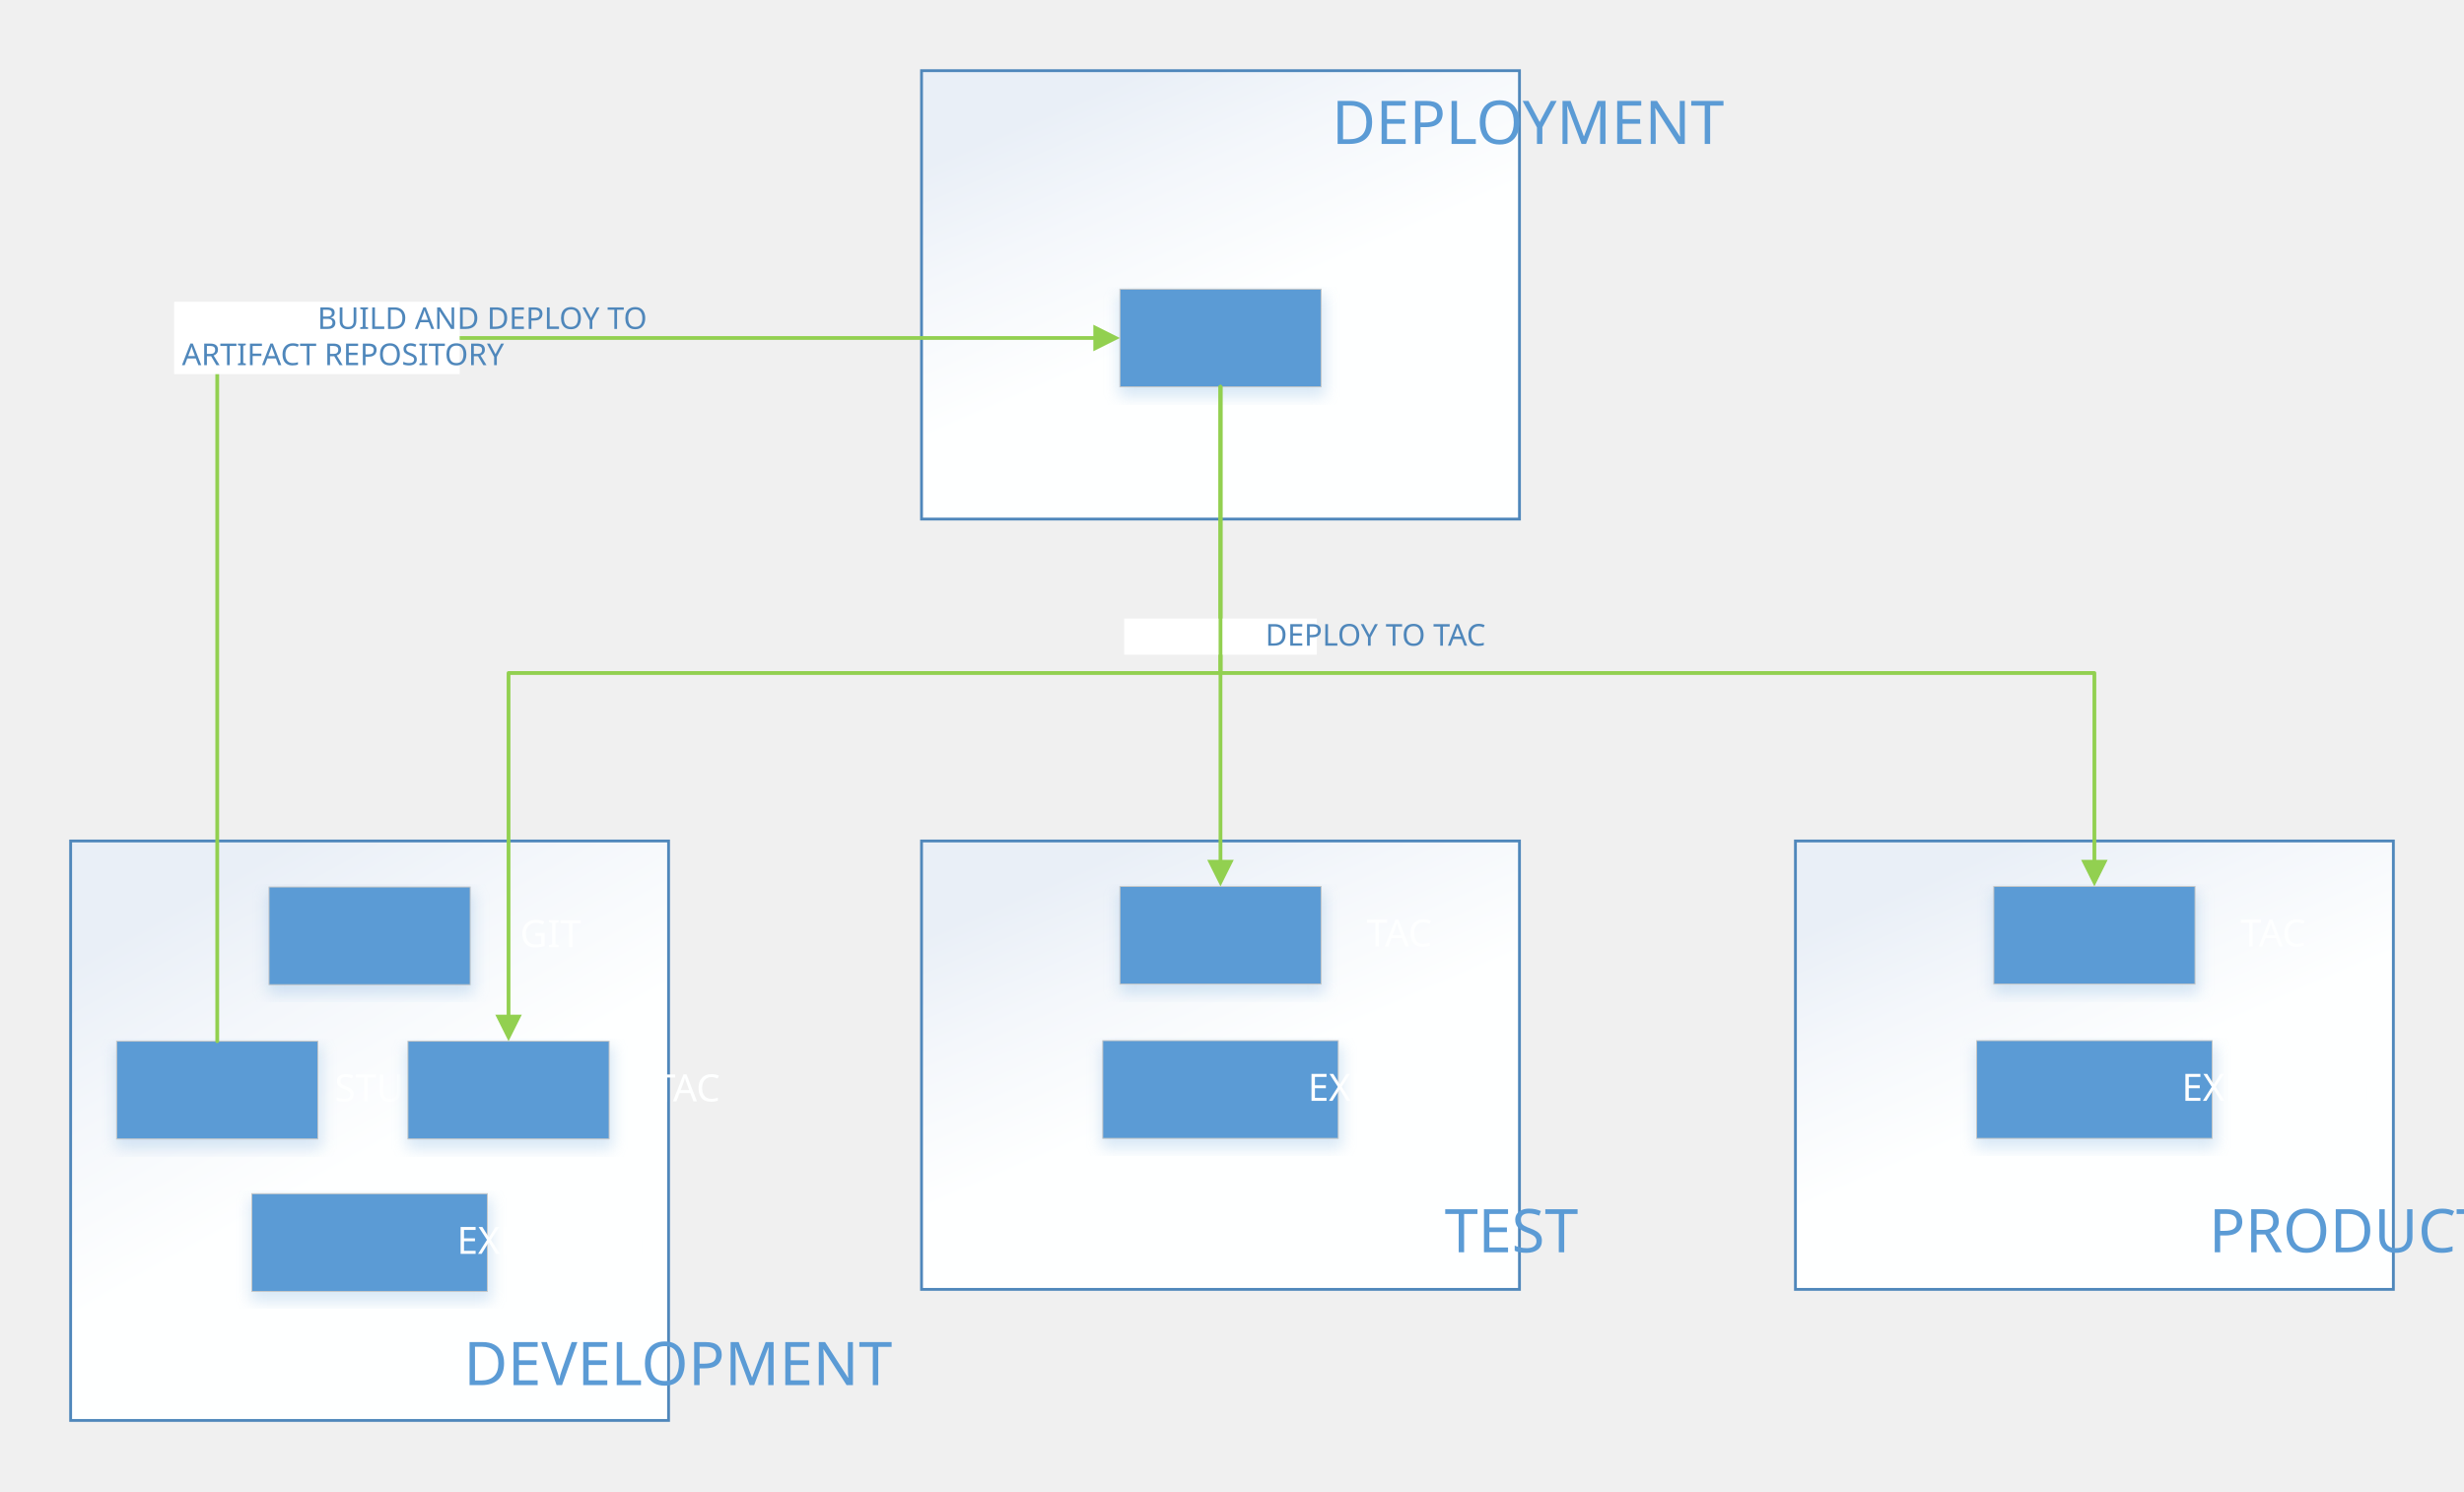
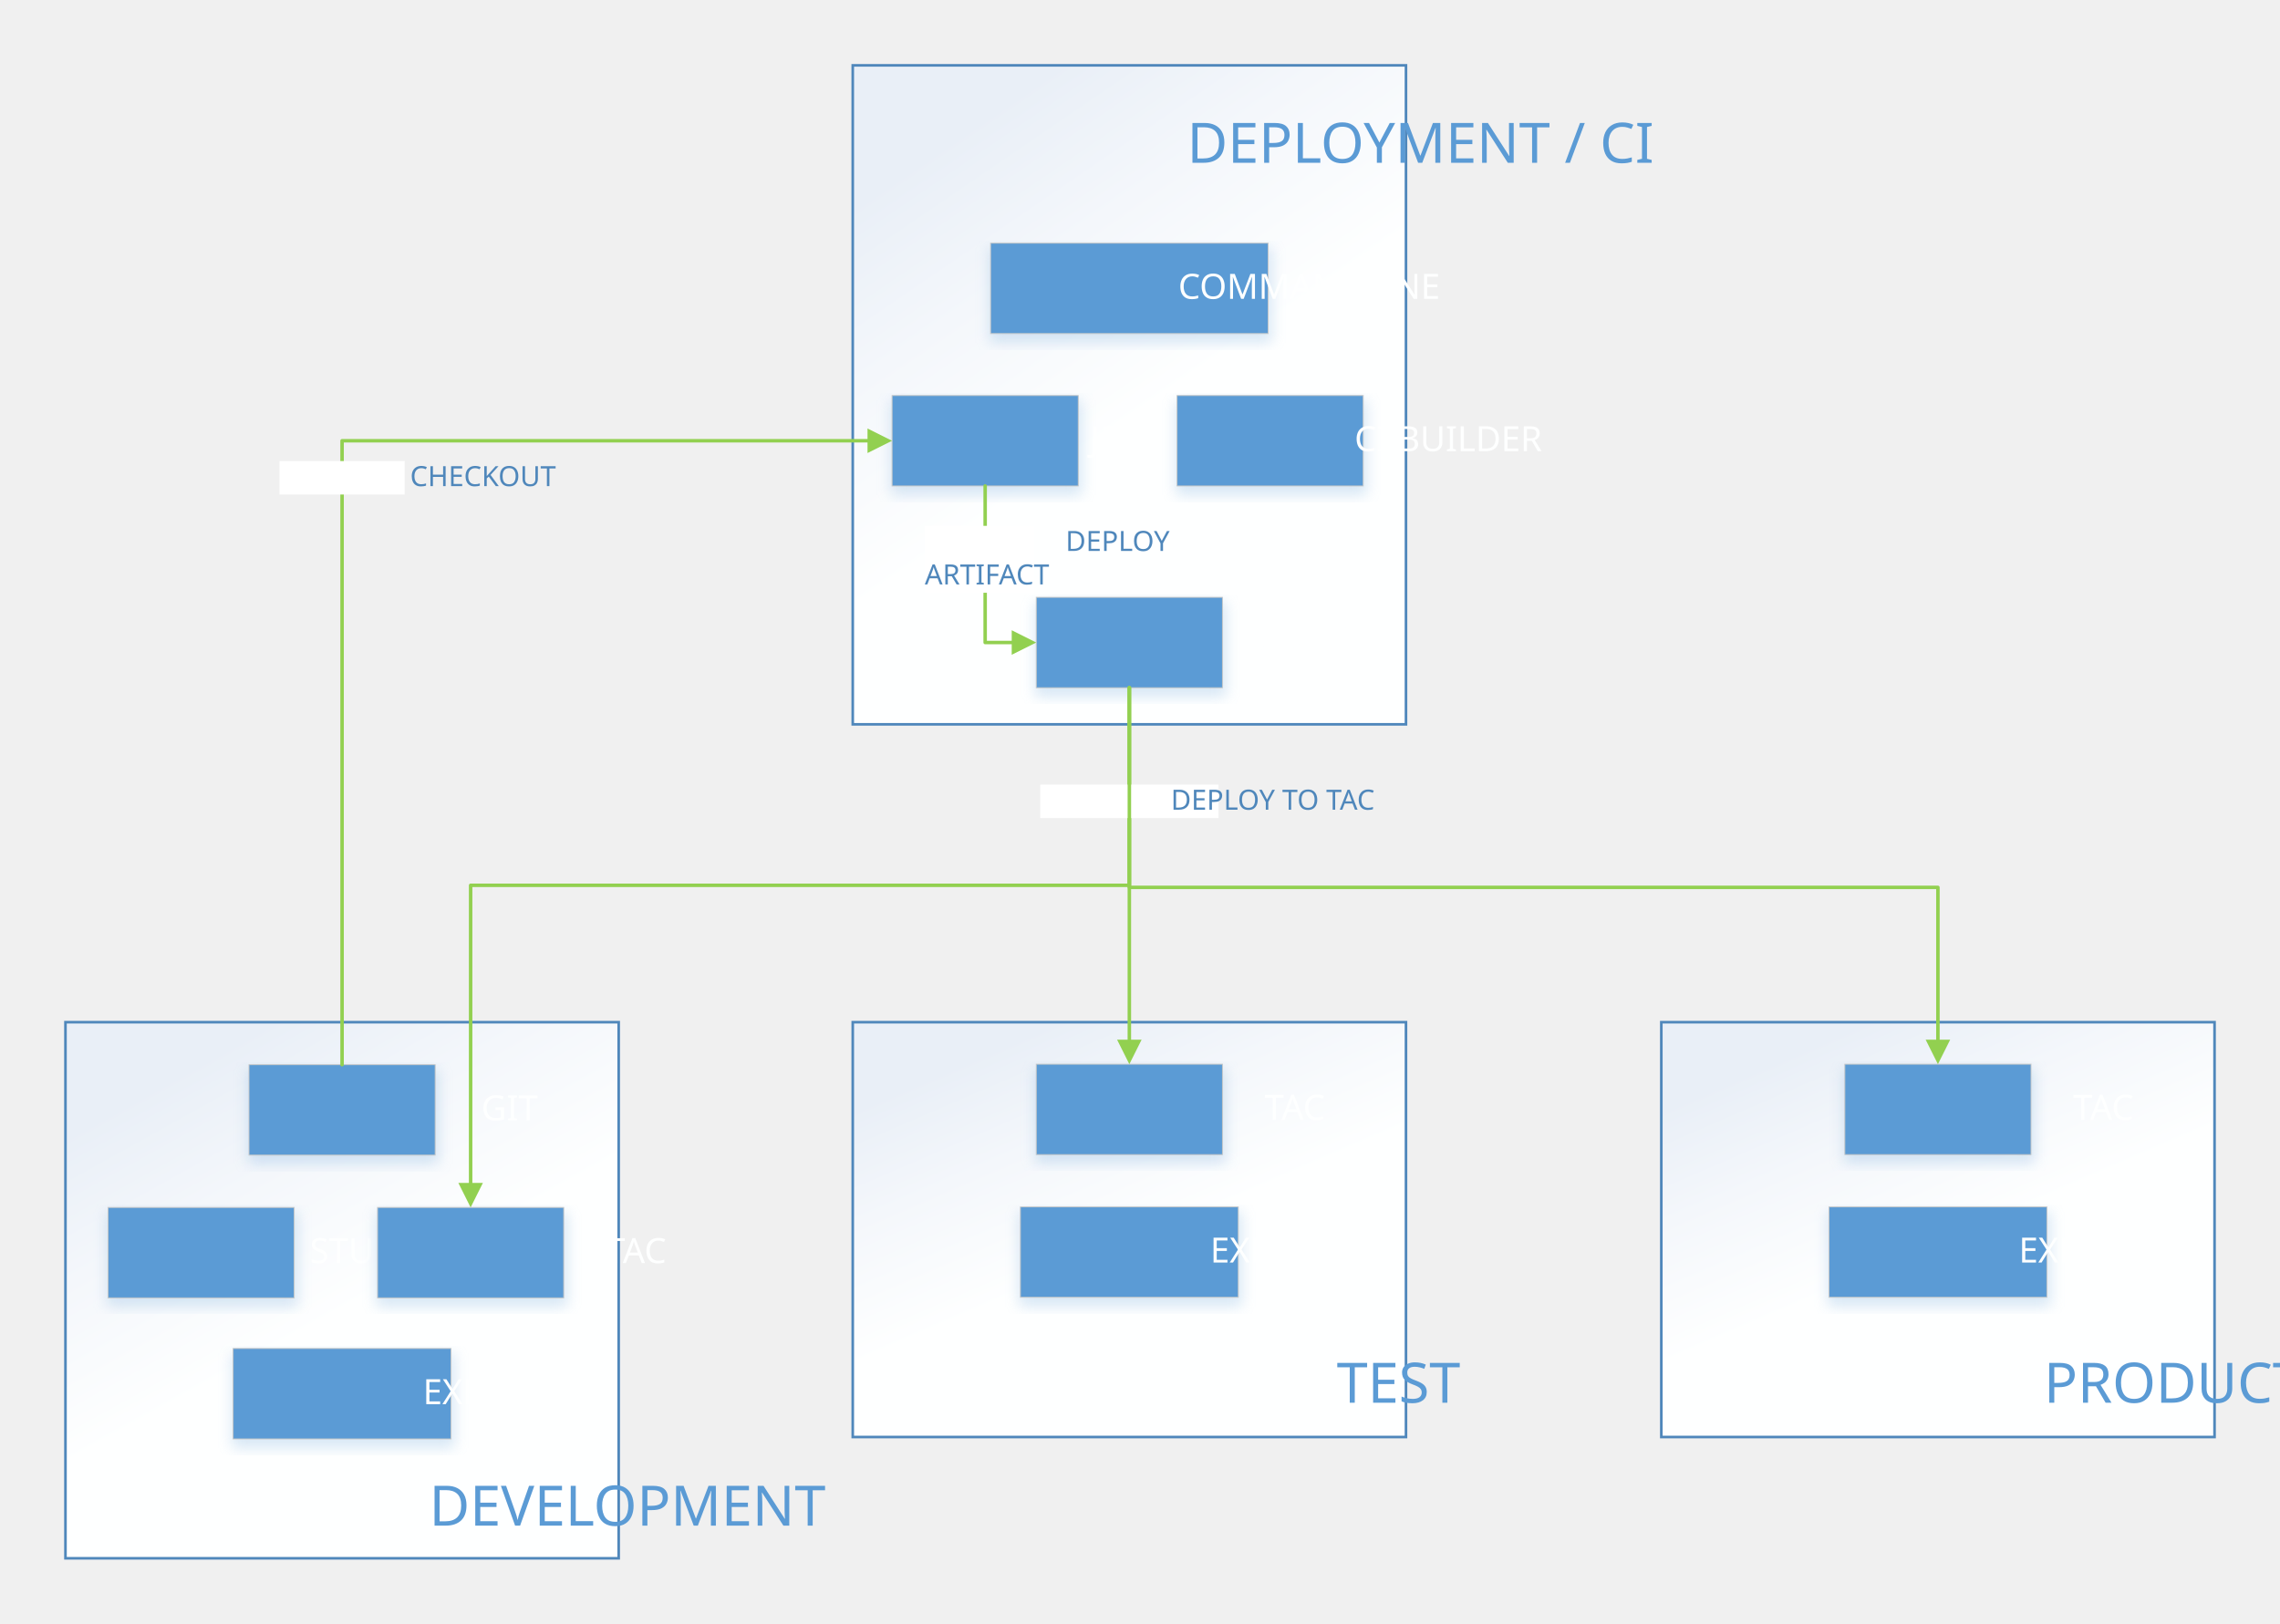
- <svg xmlns="http://www.w3.org/2000/svg" xmlns:ns1="http://schemas.microsoft.com/visio/2003/SVGExtensions/" xmlns:xlink="http://www.w3.org/1999/xlink" width="9.084in" height="5.498in" viewBox="0 0 654.035 395.823" xml:space="preserve" color-interpolation-filters="sRGB" class="st14">
+ <svg xmlns="http://www.w3.org/2000/svg" xmlns:ns1="http://schemas.microsoft.com/visio/2003/SVGExtensions/" xmlns:xlink="http://www.w3.org/1999/xlink" width="9.084in" height="6.47in" viewBox="0 0 654.035 465.872" xml:space="preserve" color-interpolation-filters="sRGB" class="st14">
  <ns1:documentProperties ns1:langID="1033" ns1:metric="true" ns1:viewMarkup="false">
    <ns1:userDefs>
      <ns1:ud ns1:nameU="msvSubprocessMaster" ns1:prompt="" ns1:val="VT4(Rectangle)" />
      <ns1:ud ns1:nameU="msvNoAutoConnect" ns1:val="VT0(1):26" />
    </ns1:userDefs>
  </ns1:documentProperties>
  <style type="text/css">
	
		.st1 {fill:url(#grad0-4);stroke:#4f87bb;stroke-width:0.75}
		.st2 {fill:none;stroke:none;stroke-width:0.25}
		.st3 {fill:#5b9bd5;font-family:Calibri;font-size:1.333em}
		.st4 {visibility:visible}
		.st5 {fill:#5b9bd5;fill-opacity:0.22;filter:url(#filter_2);stroke:#5b9bd5;stroke-opacity:0.22}
		.st6 {fill:#5b9bd5;stroke:#c7c8c8;stroke-width:0.25}
		.st7 {fill:#feffff;font-family:Calibri;font-size:0.833em}
		.st8 {marker-end:url(#mrkr4-67);stroke:#92d050;stroke-linecap:round;stroke-linejoin:round;stroke-width:1}
		.st9 {fill:#92d050;fill-opacity:1;stroke:#92d050;stroke-opacity:1;stroke-width:0.284}
- 		.st10 {fill:#ffffff;stroke:none;stroke-linecap:butt;stroke-width:7.2}
+ 		.st10 {fill:#ffffff;stroke:none;stroke-linecap:butt}
		.st11 {fill:#4f87bb;font-family:Calibri;font-size:0.667em}
- 		.st12 {font-size:1em}
- 		.st13 {fill:#ffffff;stroke:none;stroke-linecap:butt}
+ 		.st12 {fill:#ffffff;stroke:none;stroke-linecap:butt;stroke-width:7.2}
+ 		.st13 {font-size:1em}
		.st14 {fill:none;fill-rule:evenodd;font-size:12px;overflow:visible;stroke-linecap:square;stroke-miterlimit:3}
	
	</style>
  <defs id="Patterns_And_Gradients">
    <linearGradient id="grad0-4" x1="0" y1="0" x2="1" y2="0" gradientTransform="rotate(60 0.5 0.5)">
      <stop offset="0" stop-color="#e9eff7" stop-opacity="1" />
      <stop offset="0.24" stop-color="#f4f7fb" stop-opacity="1" />
      <stop offset="0.54" stop-color="#feffff" stop-opacity="1" />
    </linearGradient>
  </defs>
  <defs id="Markers">
    <g id="lend4">
      <path d="M 2 1 L 0 0 L 2 -1 L 2 1 " style="stroke:none" />
    </g>
    <marker id="mrkr4-67" class="st9" ns1:arrowType="4" ns1:arrowSize="2" ns1:setback="7.04" refX="-7.04" orient="auto" markerUnits="strokeWidth" overflow="visible">
      <use xlink:href="#lend4" transform="scale(-3.52,-3.52) " />
    </marker>
  </defs>
  <defs id="Filters">
    <filter id="filter_2">
      <feGaussianBlur stdDeviation="2" />
    </filter>
  </defs>
-   <g ns1:mID="0" ns1:index="1" ns1:groupContext="foregroundPage">
+   <g ns1:mID="4" ns1:index="2" ns1:groupContext="foregroundPage">
    <ns1:userDefs>
      <ns1:ud ns1:nameU="msvThemeOrder" ns1:val="VT0(0):26" />
    </ns1:userDefs>
    <ns1:pageProperties ns1:drawingScale="0.0393701" ns1:pageScale="0.0393701" ns1:drawingUnits="24" ns1:shadowOffsetX="8.50394" ns1:shadowOffsetY="-8.50394" />
    <ns1:layer ns1:name="Connector" ns1:index="0" />
    <g id="shape1-1" ns1:mID="1" ns1:groupContext="shape" transform="translate(18.75,-18.75)">
      <ns1:userDefs>
        <ns1:ud ns1:nameU="visVersion" ns1:val="VT0(15):26" />
      </ns1:userDefs>
-       <rect x="0" y="241.994" width="158.712" height="153.829" class="st1" />
+       <rect x="0" y="312.043" width="158.712" height="153.829" class="st1" />
    </g>
    <g id="shape2-5" ns1:mID="2" ns1:groupContext="shape" transform="translate(44.1495,-18.2729)">
      <ns1:textBlock ns1:margins="rect(4,4,4,4)" ns1:tabSpace="42.5197" />
-       <ns1:textRect cx="53.956" cy="381.173" width="107.92" height="29.301" />
-       <rect x="0" y="366.522" width="107.913" height="29.301" class="st2" />
-       <text x="4.08" y="385.97" class="st3" ns1:langID="2057">
+       <ns1:textRect cx="53.956" cy="451.221" width="107.92" height="29.301" />
+       <rect x="0" y="436.571" width="107.913" height="29.301" class="st2" />
+       <text x="4.08" y="456.02" class="st3" ns1:langID="2057">
        <ns1:paragraph ns1:horizAlign="1" />
        <ns1:tabList />DEVELOPMENT</text>
    </g>
-     <g id="shape9-8" ns1:mID="9" ns1:groupContext="shape" transform="translate(30.9586,-93.4769)">
-       <ns1:userDefs>
-         <ns1:ud ns1:nameU="visVersion" ns1:val="VT0(15):26" />
-       </ns1:userDefs>
-       <ns1:textBlock ns1:margins="rect(4,4,4,4)" ns1:tabSpace="42.5197" />
-       <ns1:textRect cx="26.706" cy="382.851" width="53.42" height="25.943" />
-       <g id="shadow9-9" ns1:groupContext="shadow" ns1:shadowOffsetX="0.345598" ns1:shadowOffsetY="-1.97279" ns1:shadowType="1" transform="matrix(1,0,0,1,0.345598,1.97279)" class="st4">
-         <rect x="0" y="369.88" width="53.413" height="25.943" class="st5" />
-       </g>
-       <rect x="0" y="369.88" width="53.413" height="25.943" class="st6" />
-       <text x="11.12" y="385.85" class="st7" ns1:langID="2057">
+     <g id="shape3-8" ns1:mID="3" ns1:groupContext="shape" transform="translate(30.9586,-93.4769)">
+       <ns1:userDefs>
+         <ns1:ud ns1:nameU="visVersion" ns1:val="VT0(15):26" />
+       </ns1:userDefs>
+       <ns1:textBlock ns1:margins="rect(4,4,4,4)" ns1:tabSpace="42.5197" />
+       <ns1:textRect cx="26.706" cy="452.9" width="53.42" height="25.943" />
+       <g id="shadow3-9" ns1:groupContext="shadow" ns1:shadowOffsetX="0.345598" ns1:shadowOffsetY="-1.97279" ns1:shadowType="1" transform="matrix(1,0,0,1,0.345598,1.97279)" class="st4">
+         <rect x="0" y="439.928" width="53.413" height="25.943" class="st5" />
+       </g>
+       <rect x="0" y="439.928" width="53.413" height="25.943" class="st6" />
+       <text x="11.12" y="455.9" class="st7" ns1:langID="2057">
        <ns1:paragraph ns1:horizAlign="1" />
        <ns1:tabList />STUDIO</text>
    </g>
-     <g id="shape11-14" ns1:mID="11" ns1:groupContext="shape" transform="translate(108.28,-93.4769)">
-       <ns1:userDefs>
-         <ns1:ud ns1:nameU="visVersion" ns1:val="VT0(15):26" />
-       </ns1:userDefs>
-       <ns1:textBlock ns1:margins="rect(4,4,4,4)" ns1:tabSpace="42.5197" />
-       <ns1:textRect cx="26.706" cy="382.851" width="53.42" height="25.943" />
-       <g id="shadow11-15" ns1:groupContext="shadow" ns1:shadowOffsetX="0.345598" ns1:shadowOffsetY="-1.97279" ns1:shadowType="1" transform="matrix(1,0,0,1,0.345598,1.97279)" class="st4">
-         <rect x="0" y="369.88" width="53.413" height="25.943" class="st5" />
-       </g>
-       <rect x="0" y="369.88" width="53.413" height="25.943" class="st6" />
-       <text x="18.71" y="385.85" class="st7" ns1:langID="2057">
+     <g id="shape4-14" ns1:mID="4" ns1:groupContext="shape" transform="translate(108.28,-93.4769)">
+       <ns1:userDefs>
+         <ns1:ud ns1:nameU="visVersion" ns1:val="VT0(15):26" />
+       </ns1:userDefs>
+       <ns1:textBlock ns1:margins="rect(4,4,4,4)" ns1:tabSpace="42.5197" />
+       <ns1:textRect cx="26.706" cy="452.9" width="53.42" height="25.943" />
+       <g id="shadow4-15" ns1:groupContext="shadow" ns1:shadowOffsetX="0.345598" ns1:shadowOffsetY="-1.97279" ns1:shadowType="1" transform="matrix(1,0,0,1,0.345598,1.97279)" class="st4">
+         <rect x="0" y="439.928" width="53.413" height="25.943" class="st5" />
+       </g>
+       <rect x="0" y="439.928" width="53.413" height="25.943" class="st6" />
+       <text x="18.71" y="455.9" class="st7" ns1:langID="2057">
        <ns1:paragraph ns1:horizAlign="1" />
        <ns1:tabList />TAC</text>
    </g>
-     <g id="shape12-20" ns1:mID="12" ns1:groupContext="shape" transform="translate(71.3997,-134.427)">
-       <ns1:userDefs>
-         <ns1:ud ns1:nameU="visVersion" ns1:val="VT0(15):26" />
-       </ns1:userDefs>
-       <ns1:textBlock ns1:margins="rect(4,4,4,4)" ns1:tabSpace="42.5197" />
-       <ns1:textRect cx="26.706" cy="382.851" width="53.42" height="25.943" />
-       <g id="shadow12-21" ns1:groupContext="shadow" ns1:shadowOffsetX="0.345598" ns1:shadowOffsetY="-1.97279" ns1:shadowType="1" transform="matrix(1,0,0,1,0.345598,1.97279)" class="st4">
-         <rect x="0" y="369.88" width="53.413" height="25.943" class="st5" />
-       </g>
-       <rect x="0" y="369.88" width="53.413" height="25.943" class="st6" />
-       <text x="19.86" y="385.85" class="st7" ns1:langID="2057">
+     <g id="shape5-20" ns1:mID="5" ns1:groupContext="shape" transform="translate(71.3997,-134.427)">
+       <ns1:userDefs>
+         <ns1:ud ns1:nameU="visVersion" ns1:val="VT0(15):26" />
+       </ns1:userDefs>
+       <ns1:textBlock ns1:margins="rect(4,4,4,4)" ns1:tabSpace="42.5197" />
+       <ns1:textRect cx="26.706" cy="452.9" width="53.42" height="25.943" />
+       <g id="shadow5-21" ns1:groupContext="shadow" ns1:shadowOffsetX="0.345598" ns1:shadowOffsetY="-1.97279" ns1:shadowType="1" transform="matrix(1,0,0,1,0.345598,1.97279)" class="st4">
+         <rect x="0" y="439.928" width="53.413" height="25.943" class="st5" />
+       </g>
+       <rect x="0" y="439.928" width="53.413" height="25.943" class="st6" />
+       <text x="19.86" y="455.9" class="st7" ns1:langID="2057">
        <ns1:paragraph ns1:horizAlign="1" />
        <ns1:tabList />GIT</text>
    </g>
-     <g id="shape13-26" ns1:mID="13" ns1:groupContext="shape" transform="translate(244.61,-258.039)">
-       <ns1:userDefs>
-         <ns1:ud ns1:nameU="visVersion" ns1:val="VT0(15):26" />
-       </ns1:userDefs>
-       <rect x="0" y="276.789" width="158.712" height="119.034" class="st1" />
-     </g>
-     <g id="shape14-29" ns1:mID="14" ns1:groupContext="shape" transform="translate(270.009,-347.772)">
-       <ns1:textBlock ns1:margins="rect(4,4,4,4)" ns1:tabSpace="42.5197" />
-       <ns1:textRect cx="53.956" cy="381.173" width="107.92" height="29.301" />
-       <rect x="0" y="366.522" width="107.913" height="29.301" class="st2" />
-       <text x="8.63" y="385.97" class="st3" ns1:langID="2057">
-         <ns1:paragraph ns1:horizAlign="1" />
-         <ns1:tabList />DEPLOYMENT</text>
-     </g>
-     <g id="shape15-32" ns1:mID="15" ns1:groupContext="shape" transform="translate(297.259,-293.139)">
-       <ns1:userDefs>
-         <ns1:ud ns1:nameU="visVersion" ns1:val="VT0(15):26" />
-       </ns1:userDefs>
-       <ns1:textBlock ns1:margins="rect(4,4,4,4)" ns1:tabSpace="42.5197" />
-       <ns1:textRect cx="26.706" cy="382.851" width="53.42" height="25.943" />
-       <g id="shadow15-33" ns1:groupContext="shadow" ns1:shadowOffsetX="0.345598" ns1:shadowOffsetY="-1.97279" ns1:shadowType="1" transform="matrix(1,0,0,1,0.345598,1.97279)" class="st4">
-         <rect x="0" y="369.88" width="53.413" height="25.943" class="st5" />
-       </g>
-       <rect x="0" y="369.88" width="53.413" height="25.943" class="st6" />
-       <text x="12.94" y="385.85" class="st7" ns1:langID="2057">
+     <g id="shape6-26" ns1:mID="6" ns1:groupContext="shape" transform="translate(244.61,-258.039)">
+       <ns1:userDefs>
+         <ns1:ud ns1:nameU="visVersion" ns1:val="VT0(15):26" />
+       </ns1:userDefs>
+       <rect x="0" y="276.789" width="158.712" height="189.083" class="st1" />
+     </g>
+     <g id="shape7-29" ns1:mID="7" ns1:groupContext="shape" transform="translate(257.309,-409.317)">
+       <ns1:textBlock ns1:margins="rect(4,4,4,4)" ns1:tabSpace="42.5197" />
+       <ns1:textRect cx="66.656" cy="451.221" width="133.32" height="29.301" />
+       <rect x="0" y="436.571" width="133.313" height="29.301" class="st2" />
+       <text x="8.34" y="456.02" class="st3" ns1:langID="2057">
+         <ns1:paragraph ns1:horizAlign="1" />
+         <ns1:tabList />DEPLOYMENT / CI</text>
+     </g>
+     <g id="shape8-32" ns1:mID="8" ns1:groupContext="shape" transform="translate(297.259,-268.539)">
+       <ns1:userDefs>
+         <ns1:ud ns1:nameU="visVersion" ns1:val="VT0(15):26" />
+       </ns1:userDefs>
+       <ns1:textBlock ns1:margins="rect(4,4,4,4)" ns1:tabSpace="42.5197" />
+       <ns1:textRect cx="26.706" cy="452.9" width="53.42" height="25.943" />
+       <g id="shadow8-33" ns1:groupContext="shadow" ns1:shadowOffsetX="0.345598" ns1:shadowOffsetY="-1.97279" ns1:shadowType="1" transform="matrix(1,0,0,1,0.345598,1.97279)" class="st4">
+         <rect x="0" y="439.928" width="53.413" height="25.943" class="st5" />
+       </g>
+       <rect x="0" y="439.928" width="53.413" height="25.943" class="st6" />
+       <text x="12.94" y="455.9" class="st7" ns1:langID="2057">
        <ns1:paragraph ns1:horizAlign="1" />
        <ns1:tabList />NEXUS</text>
    </g>
-     <g id="shape16-38" ns1:mID="16" ns1:groupContext="shape" transform="translate(244.61,-53.5446)">
-       <ns1:userDefs>
-         <ns1:ud ns1:nameU="visVersion" ns1:val="VT0(15):26" />
-       </ns1:userDefs>
-       <rect x="0" y="276.789" width="158.712" height="119.034" class="st1" />
-     </g>
-     <g id="shape17-41" ns1:mID="17" ns1:groupContext="shape" transform="translate(287.34,-53.5446)">
-       <ns1:textBlock ns1:margins="rect(4,4,4,4)" ns1:tabSpace="42.5197" />
-       <ns1:textRect cx="36.626" cy="381.173" width="73.26" height="29.301" />
-       <rect x="0" y="366.522" width="73.252" height="29.301" class="st2" />
-       <text x="21.25" y="385.97" class="st3" ns1:langID="2057">
+     <g id="shape9-38" ns1:mID="9" ns1:groupContext="shape" transform="translate(244.61,-53.5446)">
+       <ns1:userDefs>
+         <ns1:ud ns1:nameU="visVersion" ns1:val="VT0(15):26" />
+       </ns1:userDefs>
+       <rect x="0" y="346.838" width="158.712" height="119.034" class="st1" />
+     </g>
+     <g id="shape10-41" ns1:mID="10" ns1:groupContext="shape" transform="translate(287.34,-53.5446)">
+       <ns1:textBlock ns1:margins="rect(4,4,4,4)" ns1:tabSpace="42.5197" />
+       <ns1:textRect cx="36.626" cy="451.221" width="73.26" height="29.301" />
+       <rect x="0" y="436.571" width="73.252" height="29.301" class="st2" />
+       <text x="21.25" y="456.02" class="st3" ns1:langID="2057">
        <ns1:paragraph ns1:horizAlign="1" />
        <ns1:tabList />TEST</text>
    </g>
-     <g id="shape19-44" ns1:mID="19" ns1:groupContext="shape" transform="translate(297.259,-134.579)">
-       <ns1:userDefs>
-         <ns1:ud ns1:nameU="visVersion" ns1:val="VT0(15):26" />
-       </ns1:userDefs>
-       <ns1:textBlock ns1:margins="rect(4,4,4,4)" ns1:tabSpace="42.5197" />
-       <ns1:textRect cx="26.706" cy="382.851" width="53.42" height="25.943" />
-       <g id="shadow19-45" ns1:groupContext="shadow" ns1:shadowOffsetX="0.345598" ns1:shadowOffsetY="-1.97279" ns1:shadowType="1" transform="matrix(1,0,0,1,0.345598,1.97279)" class="st4">
-         <rect x="0" y="369.88" width="53.413" height="25.943" class="st5" />
-       </g>
-       <rect x="0" y="369.88" width="53.413" height="25.943" class="st6" />
-       <text x="18.71" y="385.85" class="st7" ns1:langID="2057">
+     <g id="shape11-44" ns1:mID="11" ns1:groupContext="shape" transform="translate(297.259,-134.579)">
+       <ns1:userDefs>
+         <ns1:ud ns1:nameU="visVersion" ns1:val="VT0(15):26" />
+       </ns1:userDefs>
+       <ns1:textBlock ns1:margins="rect(4,4,4,4)" ns1:tabSpace="42.5197" />
+       <ns1:textRect cx="26.706" cy="452.9" width="53.42" height="25.943" />
+       <g id="shadow11-45" ns1:groupContext="shadow" ns1:shadowOffsetX="0.345598" ns1:shadowOffsetY="-1.97279" ns1:shadowType="1" transform="matrix(1,0,0,1,0.345598,1.97279)" class="st4">
+         <rect x="0" y="439.928" width="53.413" height="25.943" class="st5" />
+       </g>
+       <rect x="0" y="439.928" width="53.413" height="25.943" class="st6" />
+       <text x="18.71" y="455.9" class="st7" ns1:langID="2057">
        <ns1:paragraph ns1:horizAlign="1" />
        <ns1:tabList />TAC</text>
    </g>
-     <g id="shape21-50" ns1:mID="21" ns1:groupContext="shape" transform="translate(66.8478,-53.002)">
-       <ns1:userDefs>
-         <ns1:ud ns1:nameU="visVersion" ns1:val="VT0(15):26" />
-       </ns1:userDefs>
-       <ns1:textBlock ns1:margins="rect(4,4,4,4)" ns1:tabSpace="42.5197" />
-       <ns1:textRect cx="31.258" cy="382.851" width="62.52" height="25.943" />
-       <g id="shadow21-51" ns1:groupContext="shadow" ns1:shadowOffsetX="0.345598" ns1:shadowOffsetY="-1.97279" ns1:shadowType="1" transform="matrix(1,0,0,1,0.345598,1.97279)" class="st4">
-         <rect x="0" y="369.88" width="62.517" height="25.943" class="st5" />
-       </g>
-       <rect x="0" y="369.88" width="62.517" height="25.943" class="st6" />
-       <text x="7.67" y="385.85" class="st7" ns1:langID="2057">
+     <g id="shape12-50" ns1:mID="12" ns1:groupContext="shape" transform="translate(66.8478,-53.002)">
+       <ns1:userDefs>
+         <ns1:ud ns1:nameU="visVersion" ns1:val="VT0(15):26" />
+       </ns1:userDefs>
+       <ns1:textBlock ns1:margins="rect(4,4,4,4)" ns1:tabSpace="42.5197" />
+       <ns1:textRect cx="31.258" cy="452.9" width="62.52" height="25.943" />
+       <g id="shadow12-51" ns1:groupContext="shadow" ns1:shadowOffsetX="0.345598" ns1:shadowOffsetY="-1.97279" ns1:shadowType="1" transform="matrix(1,0,0,1,0.345598,1.97279)" class="st4">
+         <rect x="0" y="439.928" width="62.517" height="25.943" class="st5" />
+       </g>
+       <rect x="0" y="439.928" width="62.517" height="25.943" class="st6" />
+       <text x="7.67" y="455.9" class="st7" ns1:langID="2057">
        <ns1:paragraph ns1:horizAlign="1" />
        <ns1:tabList />EXECUTION</text>
    </g>
-     <g id="shape22-56" ns1:mID="22" ns1:groupContext="shape" transform="translate(292.707,-93.6295)">
-       <ns1:userDefs>
-         <ns1:ud ns1:nameU="visVersion" ns1:val="VT0(15):26" />
-       </ns1:userDefs>
-       <ns1:textBlock ns1:margins="rect(4,4,4,4)" ns1:tabSpace="42.5197" />
-       <ns1:textRect cx="31.258" cy="382.851" width="62.52" height="25.943" />
-       <g id="shadow22-57" ns1:groupContext="shadow" ns1:shadowOffsetX="0.345598" ns1:shadowOffsetY="-1.97279" ns1:shadowType="1" transform="matrix(1,0,0,1,0.345598,1.97279)" class="st4">
-         <rect x="0" y="369.88" width="62.517" height="25.943" class="st5" />
-       </g>
-       <rect x="0" y="369.88" width="62.517" height="25.943" class="st6" />
-       <text x="7.67" y="385.85" class="st7" ns1:langID="2057">
+     <g id="shape13-56" ns1:mID="13" ns1:groupContext="shape" transform="translate(292.707,-93.6295)">
+       <ns1:userDefs>
+         <ns1:ud ns1:nameU="visVersion" ns1:val="VT0(15):26" />
+       </ns1:userDefs>
+       <ns1:textBlock ns1:margins="rect(4,4,4,4)" ns1:tabSpace="42.5197" />
+       <ns1:textRect cx="31.258" cy="452.9" width="62.52" height="25.943" />
+       <g id="shadow13-57" ns1:groupContext="shadow" ns1:shadowOffsetX="0.345598" ns1:shadowOffsetY="-1.97279" ns1:shadowType="1" transform="matrix(1,0,0,1,0.345598,1.97279)" class="st4">
+         <rect x="0" y="439.928" width="62.517" height="25.943" class="st5" />
+       </g>
+       <rect x="0" y="439.928" width="62.517" height="25.943" class="st6" />
+       <text x="7.67" y="455.9" class="st7" ns1:langID="2057">
        <ns1:paragraph ns1:horizAlign="1" />
        <ns1:tabList />EXECUTION</text>
    </g>
-     <g id="shape27-62" ns1:mID="27" ns1:groupContext="shape" ns1:layerMember="0" transform="translate(57.665,-119.42)">
-       <ns1:textBlock ns1:margins="rect(4,4,4,4)" ns1:tabSpace="42.5197" />
-       <ns1:textRect cx="26.452" cy="209.133" width="85.6" height="27.203" />
-       <path d="M0 395.82 L0 209.13 L232.55 209.13" class="st8" />
-       <rect ns1:rectContext="textBkgnd" x="-11.438" y="199.533" width="75.781" height="19.2" class="st10" />
-       <text x="-10.87" y="206.73" class="st11" ns1:langID="2057">
-         <ns1:paragraph ns1:horizAlign="1" />
-         <ns1:tabList />BUILD AND DEPLOY TO<ns1:newlineChar />
-         <tspan x="-11.44" dy="1.2em" class="st12"> </tspan>ARTIFACT REPOSITORY</text>
-     </g>
-     <g id="shape28-71" ns1:mID="28" ns1:groupContext="shape" ns1:layerMember="0" transform="translate(323.966,-293.139)">
-       <path d="M0 395.82 L0 471.79 L-188.98 471.79 L-188.98 562.5" class="st8" />
-     </g>
-     <g id="shape29-76" ns1:mID="29" ns1:groupContext="shape" ns1:layerMember="0" transform="translate(331.052,-293.139)">
-       <ns1:textBlock ns1:margins="rect(4,4,4,4)" ns1:tabSpace="42.5197" />
-       <ns1:textRect cx="-7.087" cy="462.131" width="60.94" height="17.604" />
-       <path d="M-7.09 395.82 L-7.09 521.4" class="st8" />
-       <rect ns1:rectContext="textBkgnd" x="-32.649" y="457.331" width="51.125" height="9.6" class="st13" />
-       <text x="-32.65" y="464.53" class="st11" ns1:langID="2057">
+     <g id="shape15-62" ns1:mID="15" ns1:groupContext="shape" ns1:layerMember="0" transform="translate(323.966,-268.539)">
+       <path d="M0 465.87 L0 522.56 L-188.98 522.56 L-188.98 607.95" class="st8" />
+     </g>
+     <g id="shape16-68" ns1:mID="16" ns1:groupContext="shape" ns1:layerMember="0" transform="translate(331.052,-268.539)">
+       <ns1:textBlock ns1:margins="rect(4,4,4,4)" ns1:tabSpace="42.5197" />
+       <ns1:textRect cx="-7.087" cy="498.47" width="60.94" height="17.604" />
+       <path d="M-7.09 465.87 L-7.09 566.85" class="st8" />
+       <rect ns1:rectContext="textBkgnd" x="-32.649" y="493.67" width="51.125" height="9.6" class="st10" />
+       <text x="-32.65" y="500.87" class="st11" ns1:langID="2057">
        <ns1:paragraph ns1:horizAlign="1" />
        <ns1:tabList />DEPLOY TO TAC</text>
    </g>
-     <g id="shape30-83" ns1:mID="30" ns1:groupContext="shape" transform="translate(476.573,-53.5446)">
-       <ns1:userDefs>
-         <ns1:ud ns1:nameU="visVersion" ns1:val="VT0(15):26" />
-       </ns1:userDefs>
-       <rect x="0" y="276.789" width="158.712" height="119.034" class="st1" />
-     </g>
-     <g id="shape31-86" ns1:mID="31" ns1:groupContext="shape" transform="translate(501.973,-53.5446)">
-       <ns1:textBlock ns1:margins="rect(4,4,4,4)" ns1:tabSpace="42.5197" />
-       <ns1:textRect cx="53.956" cy="381.173" width="107.92" height="29.301" />
-       <rect x="0" y="366.522" width="107.913" height="29.301" class="st2" />
-       <text x="9.49" y="385.97" class="st3" ns1:langID="2057">
+     <g id="shape17-75" ns1:mID="17" ns1:groupContext="shape" transform="translate(476.573,-53.5446)">
+       <ns1:userDefs>
+         <ns1:ud ns1:nameU="visVersion" ns1:val="VT0(15):26" />
+       </ns1:userDefs>
+       <rect x="0" y="346.838" width="158.712" height="119.034" class="st1" />
+     </g>
+     <g id="shape18-78" ns1:mID="18" ns1:groupContext="shape" transform="translate(501.973,-53.5446)">
+       <ns1:textBlock ns1:margins="rect(4,4,4,4)" ns1:tabSpace="42.5197" />
+       <ns1:textRect cx="53.956" cy="451.221" width="107.92" height="29.301" />
+       <rect x="0" y="436.571" width="107.913" height="29.301" class="st2" />
+       <text x="9.49" y="456.02" class="st3" ns1:langID="2057">
        <ns1:paragraph ns1:horizAlign="1" />
        <ns1:tabList />PRODUCTION</text>
    </g>
-     <g id="shape32-89" ns1:mID="32" ns1:groupContext="shape" transform="translate(529.223,-134.579)">
-       <ns1:userDefs>
-         <ns1:ud ns1:nameU="visVersion" ns1:val="VT0(15):26" />
-       </ns1:userDefs>
-       <ns1:textBlock ns1:margins="rect(4,4,4,4)" ns1:tabSpace="42.5197" />
-       <ns1:textRect cx="26.706" cy="382.851" width="53.42" height="25.943" />
-       <g id="shadow32-90" ns1:groupContext="shadow" ns1:shadowOffsetX="0.345598" ns1:shadowOffsetY="-1.97279" ns1:shadowType="1" transform="matrix(1,0,0,1,0.345598,1.97279)" class="st4">
-         <rect x="0" y="369.88" width="53.413" height="25.943" class="st5" />
-       </g>
-       <rect x="0" y="369.88" width="53.413" height="25.943" class="st6" />
-       <text x="18.71" y="385.85" class="st7" ns1:langID="2057">
+     <g id="shape19-81" ns1:mID="19" ns1:groupContext="shape" transform="translate(529.223,-134.579)">
+       <ns1:userDefs>
+         <ns1:ud ns1:nameU="visVersion" ns1:val="VT0(15):26" />
+       </ns1:userDefs>
+       <ns1:textBlock ns1:margins="rect(4,4,4,4)" ns1:tabSpace="42.5197" />
+       <ns1:textRect cx="26.706" cy="452.9" width="53.42" height="25.943" />
+       <g id="shadow19-82" ns1:groupContext="shadow" ns1:shadowOffsetX="0.345598" ns1:shadowOffsetY="-1.97279" ns1:shadowType="1" transform="matrix(1,0,0,1,0.345598,1.97279)" class="st4">
+         <rect x="0" y="439.928" width="53.413" height="25.943" class="st5" />
+       </g>
+       <rect x="0" y="439.928" width="53.413" height="25.943" class="st6" />
+       <text x="18.71" y="455.9" class="st7" ns1:langID="2057">
        <ns1:paragraph ns1:horizAlign="1" />
        <ns1:tabList />TAC</text>
    </g>
-     <g id="shape33-95" ns1:mID="33" ns1:groupContext="shape" transform="translate(524.671,-93.6295)">
-       <ns1:userDefs>
-         <ns1:ud ns1:nameU="visVersion" ns1:val="VT0(15):26" />
-       </ns1:userDefs>
-       <ns1:textBlock ns1:margins="rect(4,4,4,4)" ns1:tabSpace="42.5197" />
-       <ns1:textRect cx="31.258" cy="382.851" width="62.52" height="25.943" />
-       <g id="shadow33-96" ns1:groupContext="shadow" ns1:shadowOffsetX="0.345598" ns1:shadowOffsetY="-1.97279" ns1:shadowType="1" transform="matrix(1,0,0,1,0.345598,1.97279)" class="st4">
-         <rect x="0" y="369.88" width="62.517" height="25.943" class="st5" />
-       </g>
-       <rect x="0" y="369.88" width="62.517" height="25.943" class="st6" />
-       <text x="7.67" y="385.85" class="st7" ns1:langID="2057">
+     <g id="shape20-87" ns1:mID="20" ns1:groupContext="shape" transform="translate(524.671,-93.6295)">
+       <ns1:userDefs>
+         <ns1:ud ns1:nameU="visVersion" ns1:val="VT0(15):26" />
+       </ns1:userDefs>
+       <ns1:textBlock ns1:margins="rect(4,4,4,4)" ns1:tabSpace="42.5197" />
+       <ns1:textRect cx="31.258" cy="452.9" width="62.52" height="25.943" />
+       <g id="shadow20-88" ns1:groupContext="shadow" ns1:shadowOffsetX="0.345598" ns1:shadowOffsetY="-1.97279" ns1:shadowType="1" transform="matrix(1,0,0,1,0.345598,1.97279)" class="st4">
+         <rect x="0" y="439.928" width="62.517" height="25.943" class="st5" />
+       </g>
+       <rect x="0" y="439.928" width="62.517" height="25.943" class="st6" />
+       <text x="7.67" y="455.9" class="st7" ns1:langID="2057">
        <ns1:paragraph ns1:horizAlign="1" />
        <ns1:tabList />EXECUTION</text>
    </g>
-     <g id="shape34-101" ns1:mID="34" ns1:groupContext="shape" ns1:layerMember="0" transform="translate(323.966,-293.139)">
-       <path d="M0 395.82 L-0 471.79 L231.96 471.79 L231.96 521.4" class="st8" />
+     <g id="shape21-93" ns1:mID="21" ns1:groupContext="shape" ns1:layerMember="0" transform="translate(323.966,-268.539)">
+       <path d="M0 465.87 L-0 523.16 L231.96 523.16 L231.96 566.85" class="st8" />
+     </g>
+     <g id="shape22-98" ns1:mID="22" ns1:groupContext="shape" transform="translate(255.888,-326.434)">
+       <ns1:userDefs>
+         <ns1:ud ns1:nameU="visVersion" ns1:val="VT0(15):26" />
+       </ns1:userDefs>
+       <ns1:textBlock ns1:margins="rect(4,4,4,4)" ns1:tabSpace="42.5197" />
+       <ns1:textRect cx="26.706" cy="452.9" width="53.42" height="25.943" />
+       <g id="shadow22-99" ns1:groupContext="shadow" ns1:shadowOffsetX="0.345598" ns1:shadowOffsetY="-1.97279" ns1:shadowType="1" transform="matrix(1,0,0,1,0.345598,1.97279)" class="st4">
+         <rect x="0" y="439.928" width="53.413" height="25.943" class="st5" />
+       </g>
+       <rect x="0" y="439.928" width="53.413" height="25.943" class="st6" />
+       <text x="10.06" y="455.9" class="st7" ns1:langID="2057">
+         <ns1:paragraph ns1:horizAlign="1" />
+         <ns1:tabList />JENKINS</text>
+     </g>
+     <g id="shape23-104" ns1:mID="23" ns1:groupContext="shape" transform="translate(337.648,-326.434)">
+       <ns1:userDefs>
+         <ns1:ud ns1:nameU="visVersion" ns1:val="VT0(15):26" />
+       </ns1:userDefs>
+       <ns1:textBlock ns1:margins="rect(4,4,4,4)" ns1:tabSpace="42.5197" />
+       <ns1:textRect cx="26.706" cy="452.9" width="53.42" height="25.943" />
+       <g id="shadow23-105" ns1:groupContext="shadow" ns1:shadowOffsetX="0.345598" ns1:shadowOffsetY="-1.97279" ns1:shadowType="1" transform="matrix(1,0,0,1,0.345598,1.97279)" class="st4">
+         <rect x="0" y="439.928" width="53.413" height="25.943" class="st5" />
+       </g>
+       <rect x="0" y="439.928" width="53.413" height="25.943" class="st6" />
+       <text x="4.13" y="455.9" class="st7" ns1:langID="2057">
+         <ns1:paragraph ns1:horizAlign="1" />
+         <ns1:tabList />CI BUILDER</text>
+     </g>
+     <g id="shape24-110" ns1:mID="24" ns1:groupContext="shape" transform="translate(284.147,-370.155)">
+       <ns1:userDefs>
+         <ns1:ud ns1:nameU="visVersion" ns1:val="VT0(15):26" />
+       </ns1:userDefs>
+       <ns1:textBlock ns1:margins="rect(4,4,4,4)" ns1:tabSpace="42.5197" />
+       <ns1:textRect cx="39.818" cy="452.9" width="79.64" height="25.943" />
+       <g id="shadow24-111" ns1:groupContext="shadow" ns1:shadowOffsetX="0.345598" ns1:shadowOffsetY="-1.97279" ns1:shadowType="1" transform="matrix(1,0,0,1,0.345598,1.97279)" class="st4">
+         <rect x="0" y="439.928" width="79.637" height="25.943" class="st5" />
+       </g>
+       <rect x="0" y="439.928" width="79.637" height="25.943" class="st6" />
+       <text x="7.06" y="455.9" class="st7" ns1:langID="2057">
+         <ns1:paragraph ns1:horizAlign="1" />
+         <ns1:tabList />COMMANDLINE</text>
+     </g>
+     <g id="shape25-116" ns1:mID="25" ns1:groupContext="shape" ns1:layerMember="0" transform="translate(98.106,-160.37)">
+       <ns1:textBlock ns1:margins="rect(4,4,4,4)" ns1:tabSpace="42.5197" />
+       <ns1:textRect cx="0" cy="297.463" width="45.72" height="17.604" />
+       <path d="M0 465.87 L0 286.84 L150.74 286.84" class="st8" />
+       <rect ns1:rectContext="textBkgnd" x="-17.953" y="292.663" width="35.906" height="9.6" class="st10" />
+       <text x="-17.95" y="299.86" class="st11" ns1:langID="2057">
+         <ns1:paragraph ns1:horizAlign="1" />
+         <ns1:tabList />CHECKOUT</text>
+     </g>
+     <g id="shape26-123" ns1:mID="26" ns1:groupContext="shape" ns1:layerMember="0" transform="translate(282.595,-326.434)">
+       <ns1:textBlock ns1:margins="rect(4,4,4,4)" ns1:tabSpace="42.5197" />
+       <ns1:textRect cx="-1.64" cy="486.916" width="41.17" height="27.203" />
+       <path d="M0 465.87 L0 510.79 L7.62 510.79" class="st8" />
+       <rect ns1:rectContext="textBkgnd" x="-17.318" y="477.316" width="31.355" height="19.2" class="st12" />
+       <text x="-14.4" y="484.52" class="st11" ns1:langID="2057">
+         <ns1:paragraph ns1:horizAlign="1" />
+         <ns1:tabList />DEPLOY<ns1:newlineChar />
+         <tspan x="-17.32" dy="1.2em" class="st13">ARTIFACT</tspan>
+       </text>
    </g>
  </g>
</svg>
